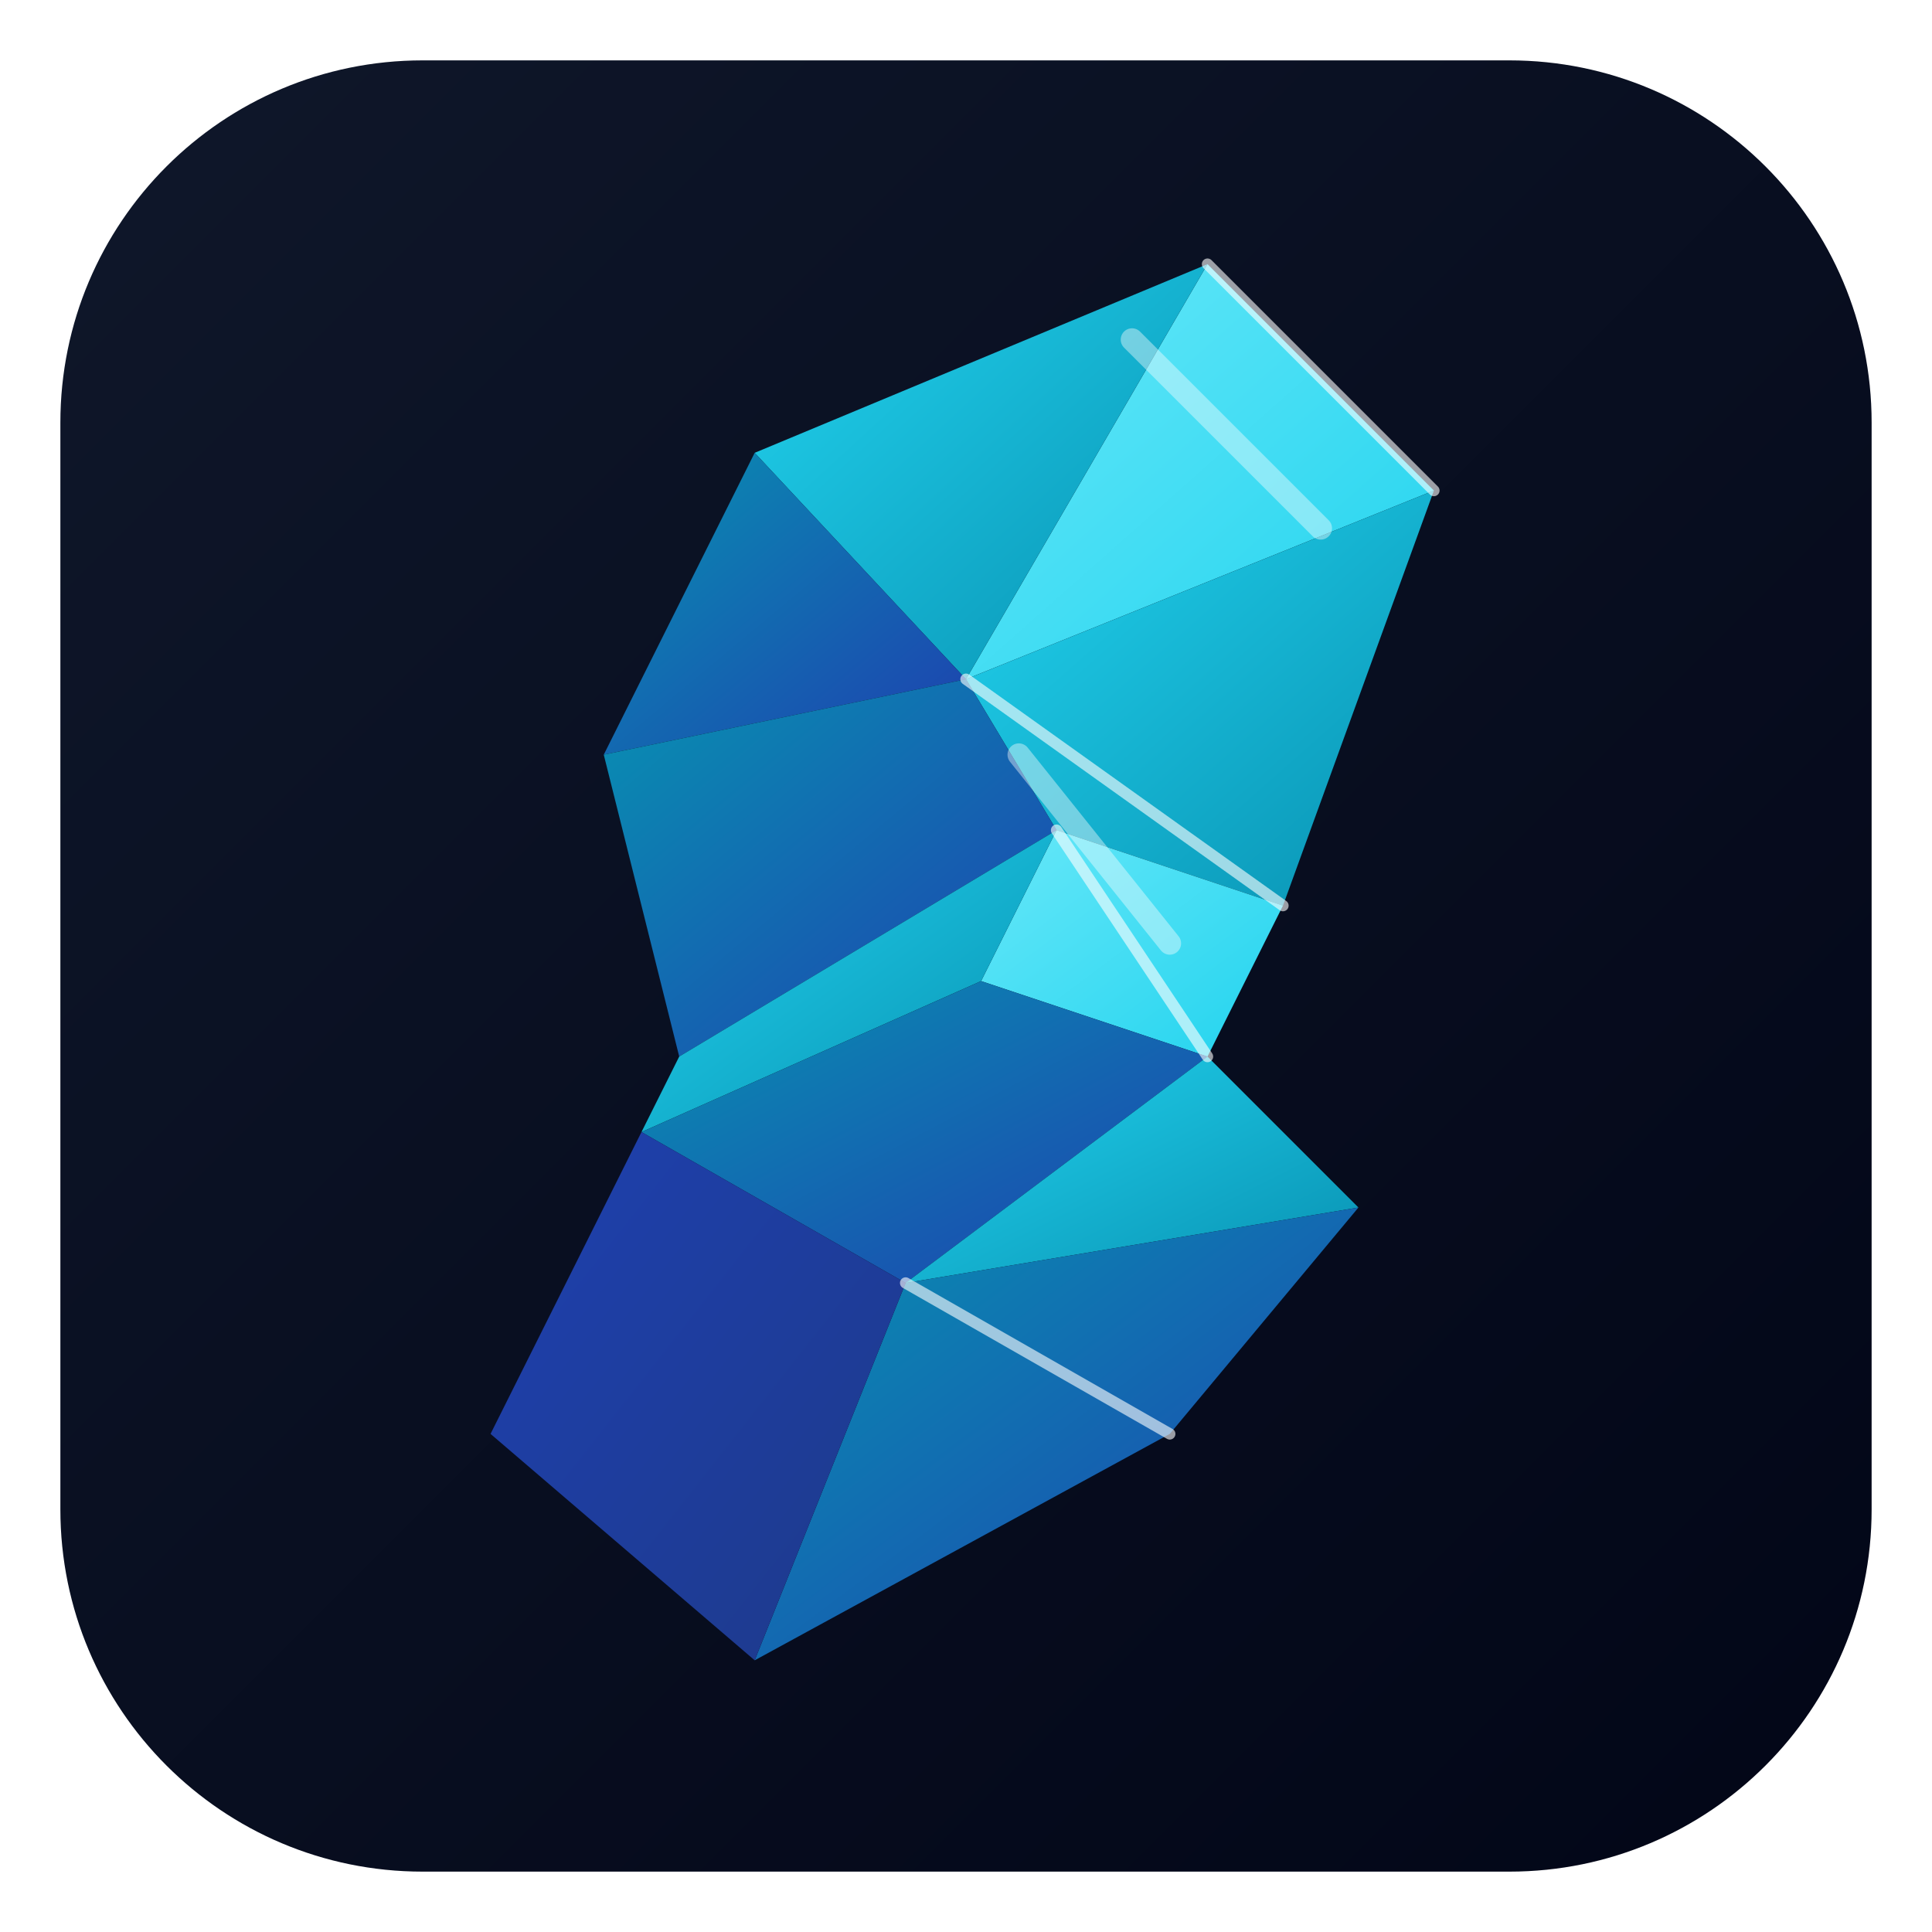
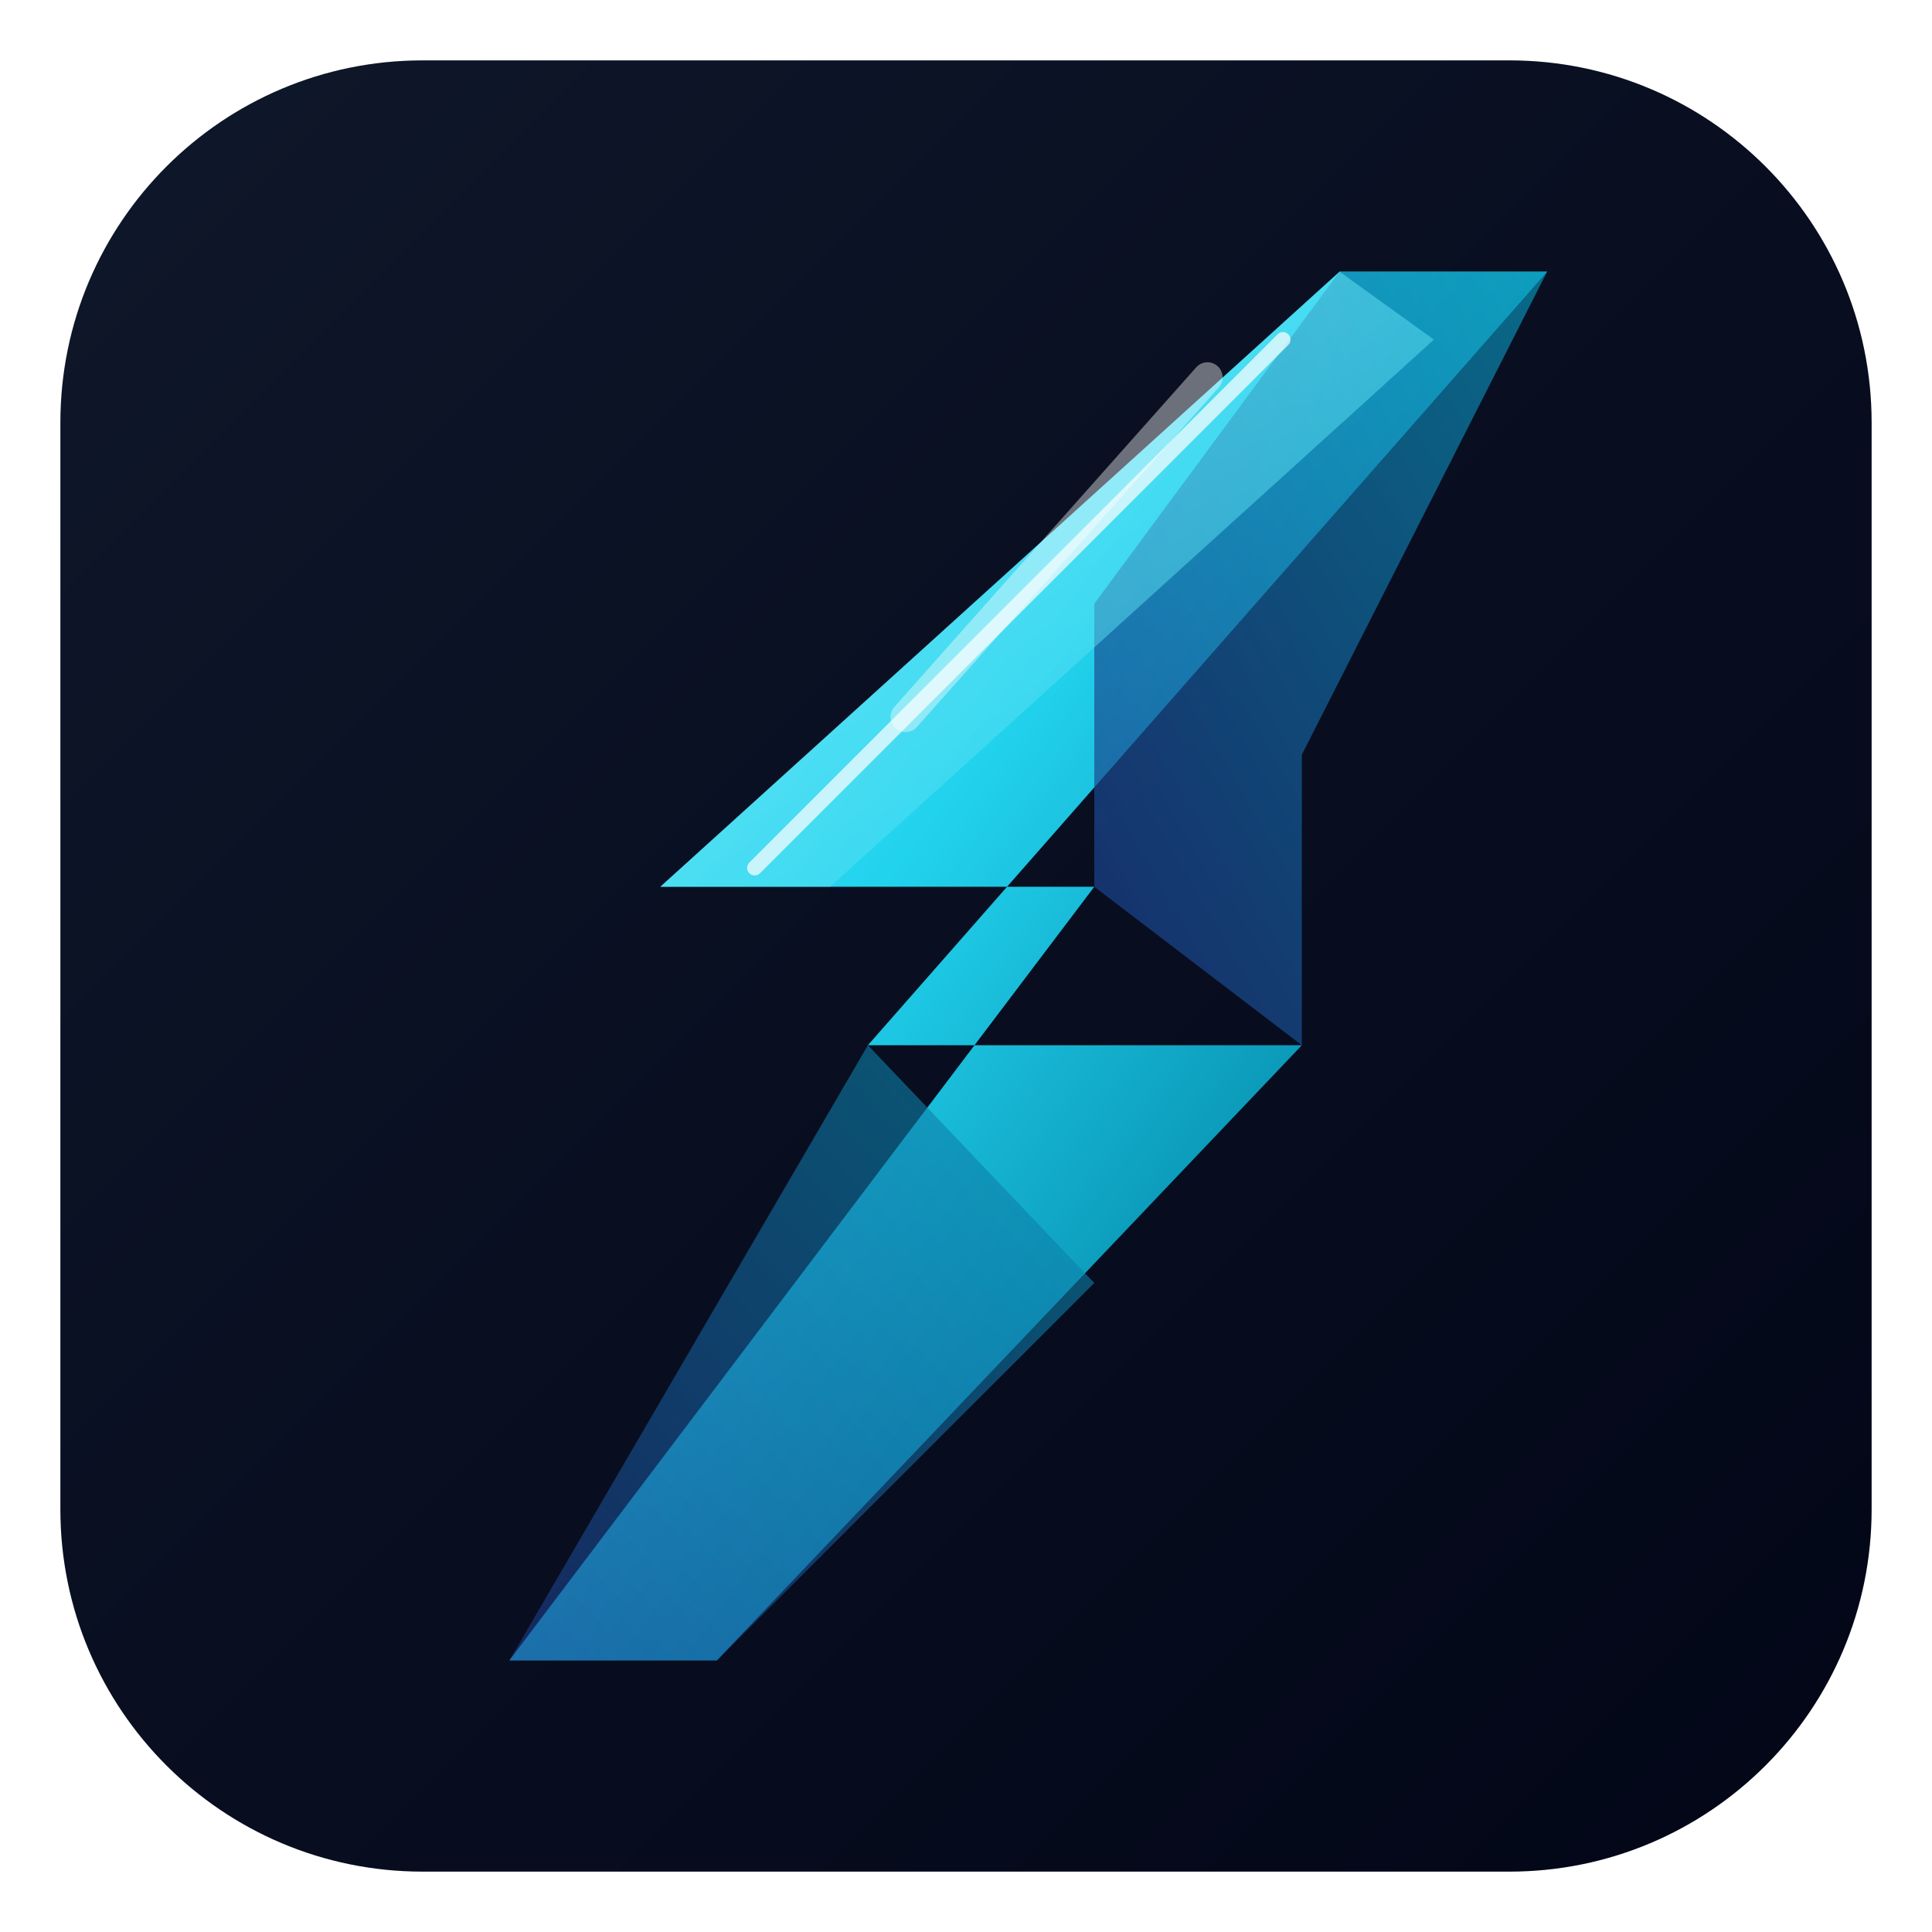
<svg xmlns="http://www.w3.org/2000/svg" viewBox="0 0 512 512">
  <defs>
    <linearGradient id="bg" x1="0%" y1="0%" x2="100%" y2="100%">
      <stop offset="0%" stop-color="#0f172a" />
      <stop offset="100%" stop-color="#020617" />
    </linearGradient>
-     <linearGradient id="light" x1="0%" y1="0%" x2="100%" y2="100%">
+     <linearGradient id="boltMain" x1="0%" y1="0%" x2="100%" y2="100%">
      <stop offset="0%" stop-color="#67e8f9" />
-       <stop offset="100%" stop-color="#22d3ee" />
-     </linearGradient>
-     <linearGradient id="mid" x1="0%" y1="0%" x2="100%" y2="100%">
-       <stop offset="0%" stop-color="#22d3ee" />
-       <stop offset="100%" stop-color="#0891b2" />
-     </linearGradient>
-     <linearGradient id="dark" x1="0%" y1="0%" x2="100%" y2="100%">
-       <stop offset="0%" stop-color="#0891b2" />
+       <stop offset="40%" stop-color="#22d3ee" />
+       <stop offset="70%" stop-color="#0891b2" />
      <stop offset="100%" stop-color="#1e40af" />
    </linearGradient>
-     <linearGradient id="deep" x1="0%" y1="0%" x2="100%" y2="100%">
-       <stop offset="0%" stop-color="#1e40af" />
+     <linearGradient id="boltDark" x1="100%" y1="0%" x2="0%" y2="100%">
+       <stop offset="0%" stop-color="#0891b2" />
      <stop offset="100%" stop-color="#1e3a8a" />
+     </linearGradient>
+     <linearGradient id="highlight" x1="0%" y1="0%" x2="100%" y2="100%">
+       <stop offset="0%" stop-color="#a5f3fc" />
+       <stop offset="100%" stop-color="#22d3ee" />
    </linearGradient>
  </defs>
  <rect x="16" y="16" width="480" height="480" rx="96" fill="url(#bg)" />
-   <polygon points="320,70 380,130 256,180" fill="url(#light)" />
-   <polygon points="320,70 256,180 200,120" fill="url(#mid)" />
-   <polygon points="200,120 256,180 160,200" fill="url(#dark)" />
-   <polygon points="256,180 380,130 340,240 280,220" fill="url(#mid)" />
-   <polygon points="160,200 256,180 280,220 180,280" fill="url(#dark)" />
-   <polygon points="280,220 340,240 320,280 260,260" fill="url(#light)" />
-   <polygon points="180,280 280,220 260,260 170,300" fill="url(#mid)" />
-   <polygon points="170,300 260,260 320,280 240,340" fill="url(#dark)" />
-   <polygon points="320,280 360,320 240,340" fill="url(#mid)" />
-   <polygon points="240,340 360,320 310,380 200,440" fill="url(#dark)" />
-   <polygon points="170,300 240,340 200,440 130,380" fill="url(#deep)" />
-   <path d="M 320 70 L 380 130 M 256 180 L 340 240 M 280 220 L 320 280 M 240 340 L 310 380" stroke="rgba(255,255,255,0.6)" stroke-width="3" stroke-linecap="round" fill="none" />
-   <path d="M 300 90 L 350 140 M 270 200 L 310 250" stroke="rgba(255,255,255,0.4)" stroke-width="6" stroke-linecap="round" fill="none" />
+   <path d="M 355 72            L 175 235            L 290 235            L 135 440            L 190 440            L 345 277            L 230 277            L 410 72            Z" fill="url(#boltMain)" />
+   <path d="M 355 72            L 290 160            L 290 235            L 345 277            L 345 200            L 410 72            Z" fill="url(#boltDark)" opacity="0.7" />
+   <path d="M 230 277            L 290 340            L 190 440            L 135 440            Z" fill="url(#boltDark)" opacity="0.6" />
+   <path d="M 355 72            L 175 235            L 220 235            L 380 90            Z" fill="url(#highlight)" opacity="0.5" />
+   <path d="M 340 90 L 200 230" stroke="rgba(255,255,255,0.7)" stroke-width="4" stroke-linecap="round" />
+   <path d="M 320 100 L 240 190" stroke="rgba(255,255,255,0.4)" stroke-width="8" stroke-linecap="round" />
</svg>
